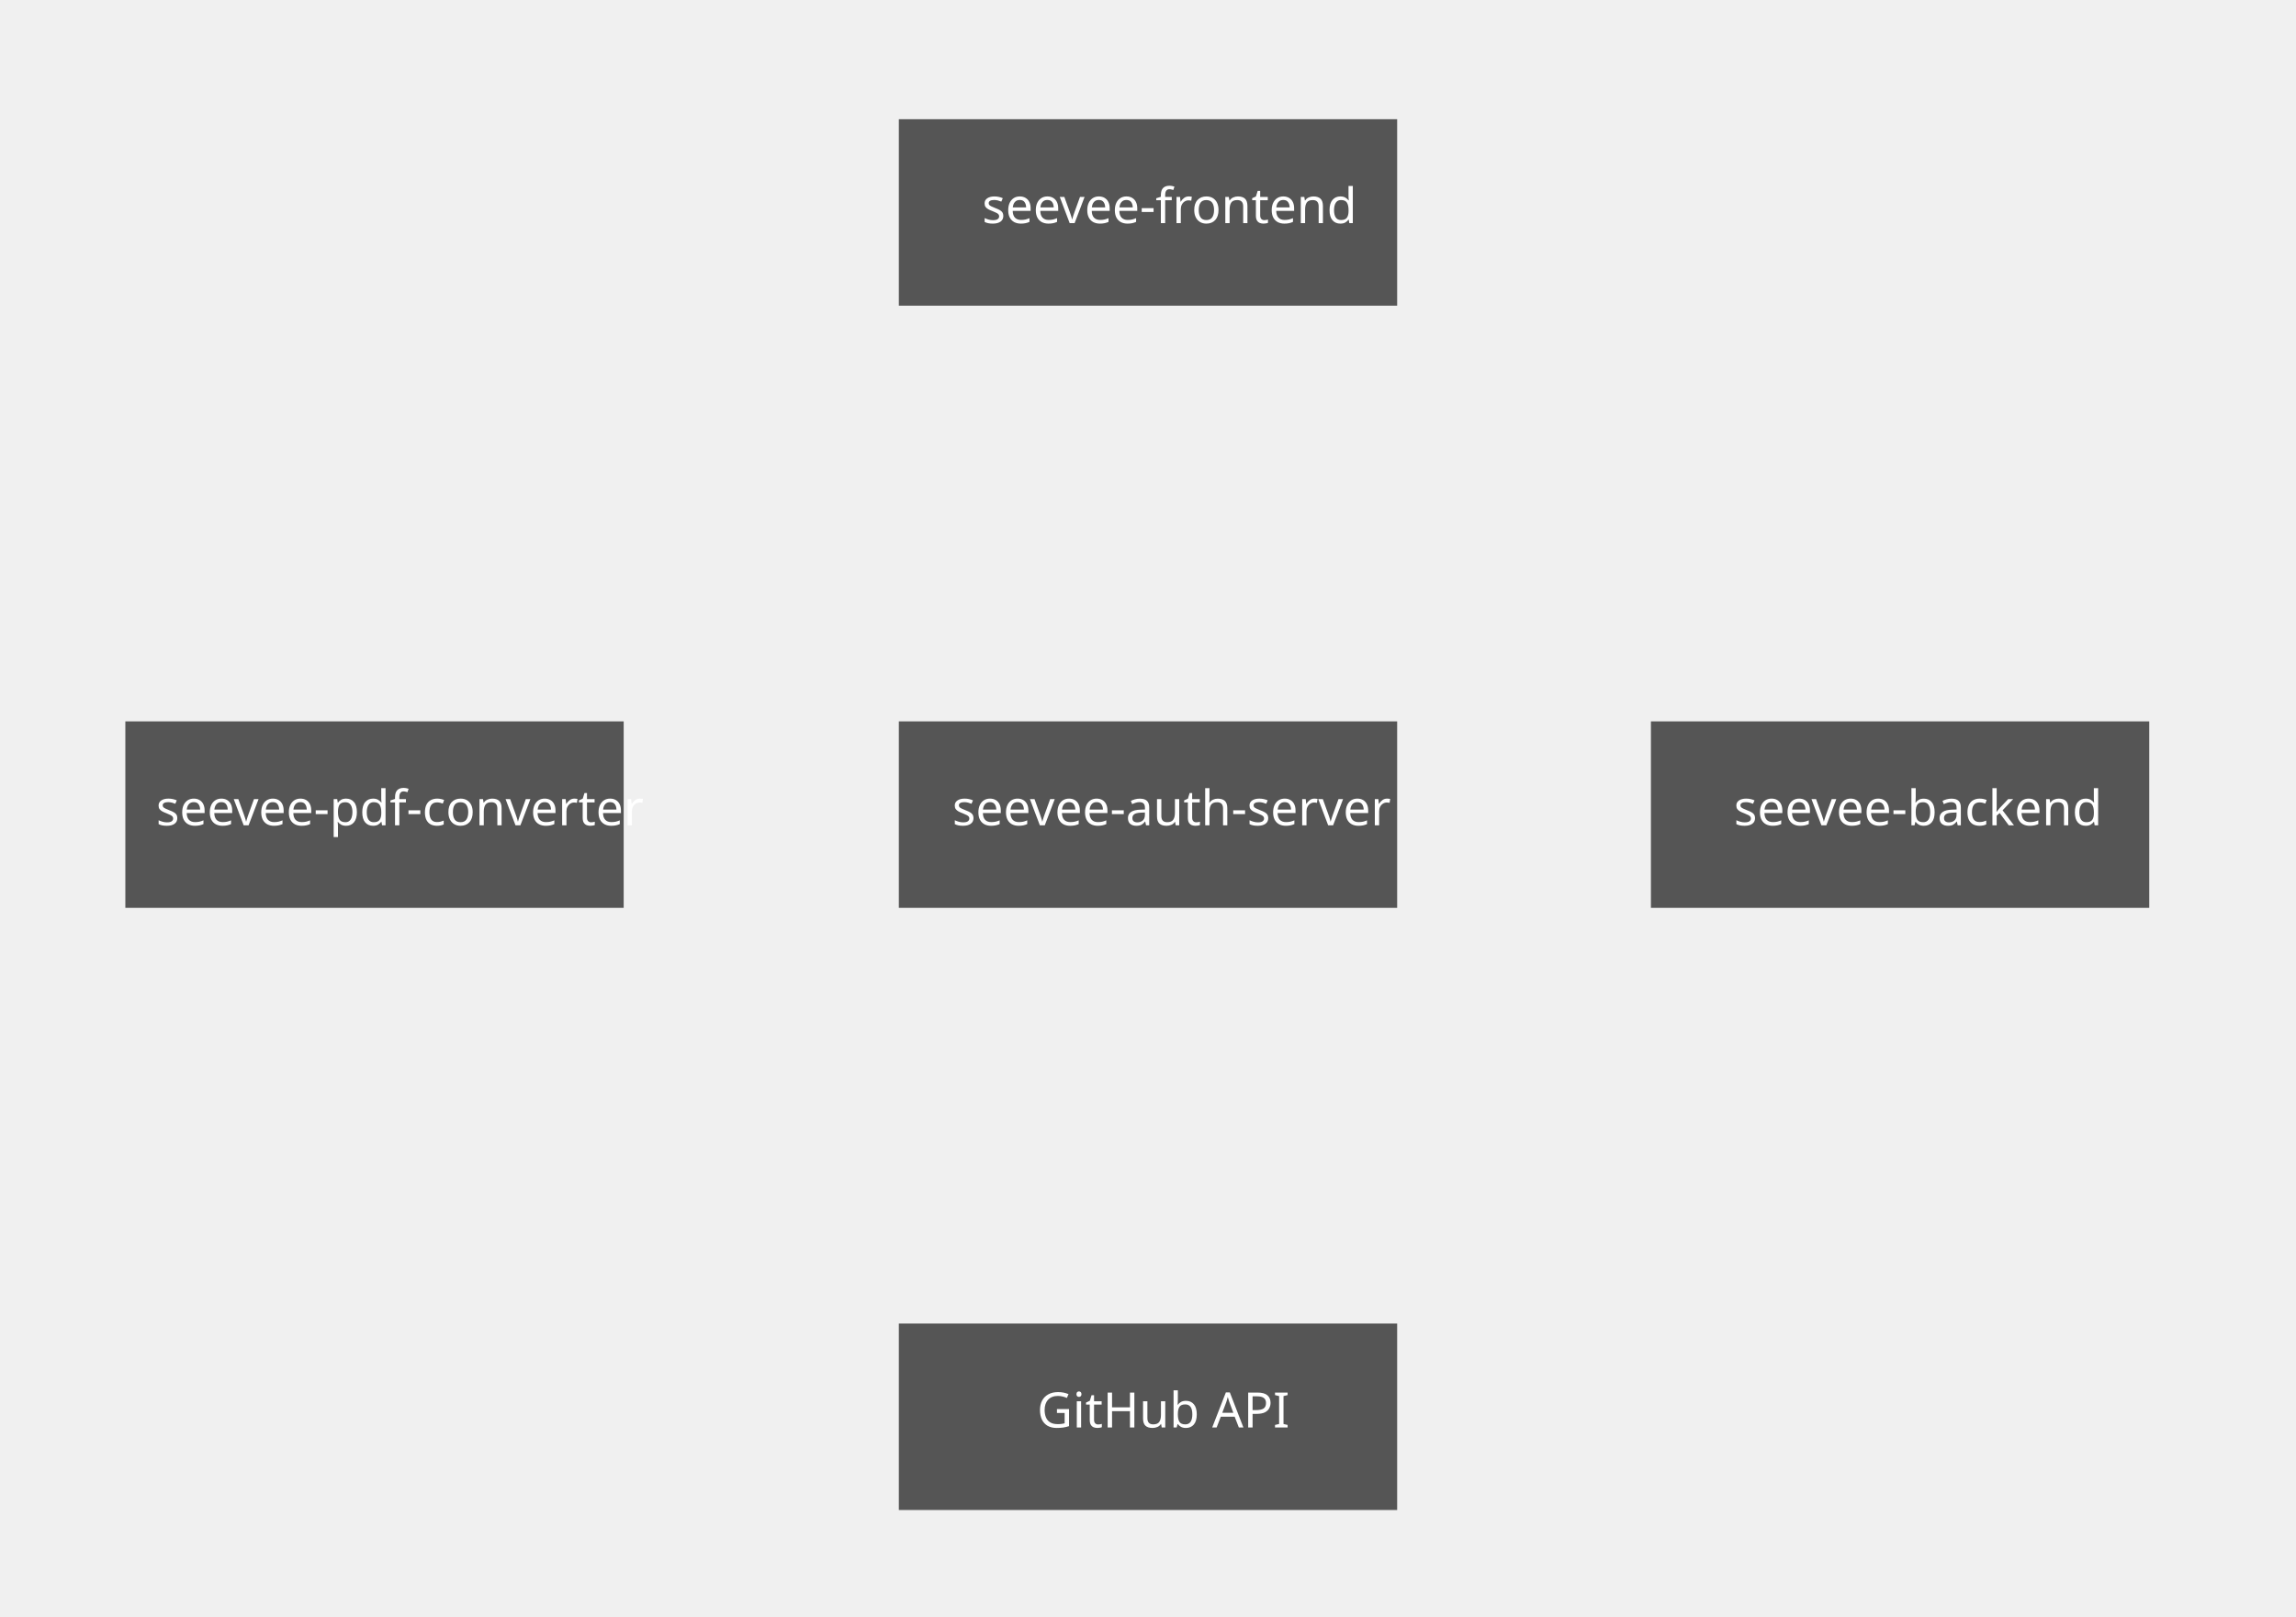
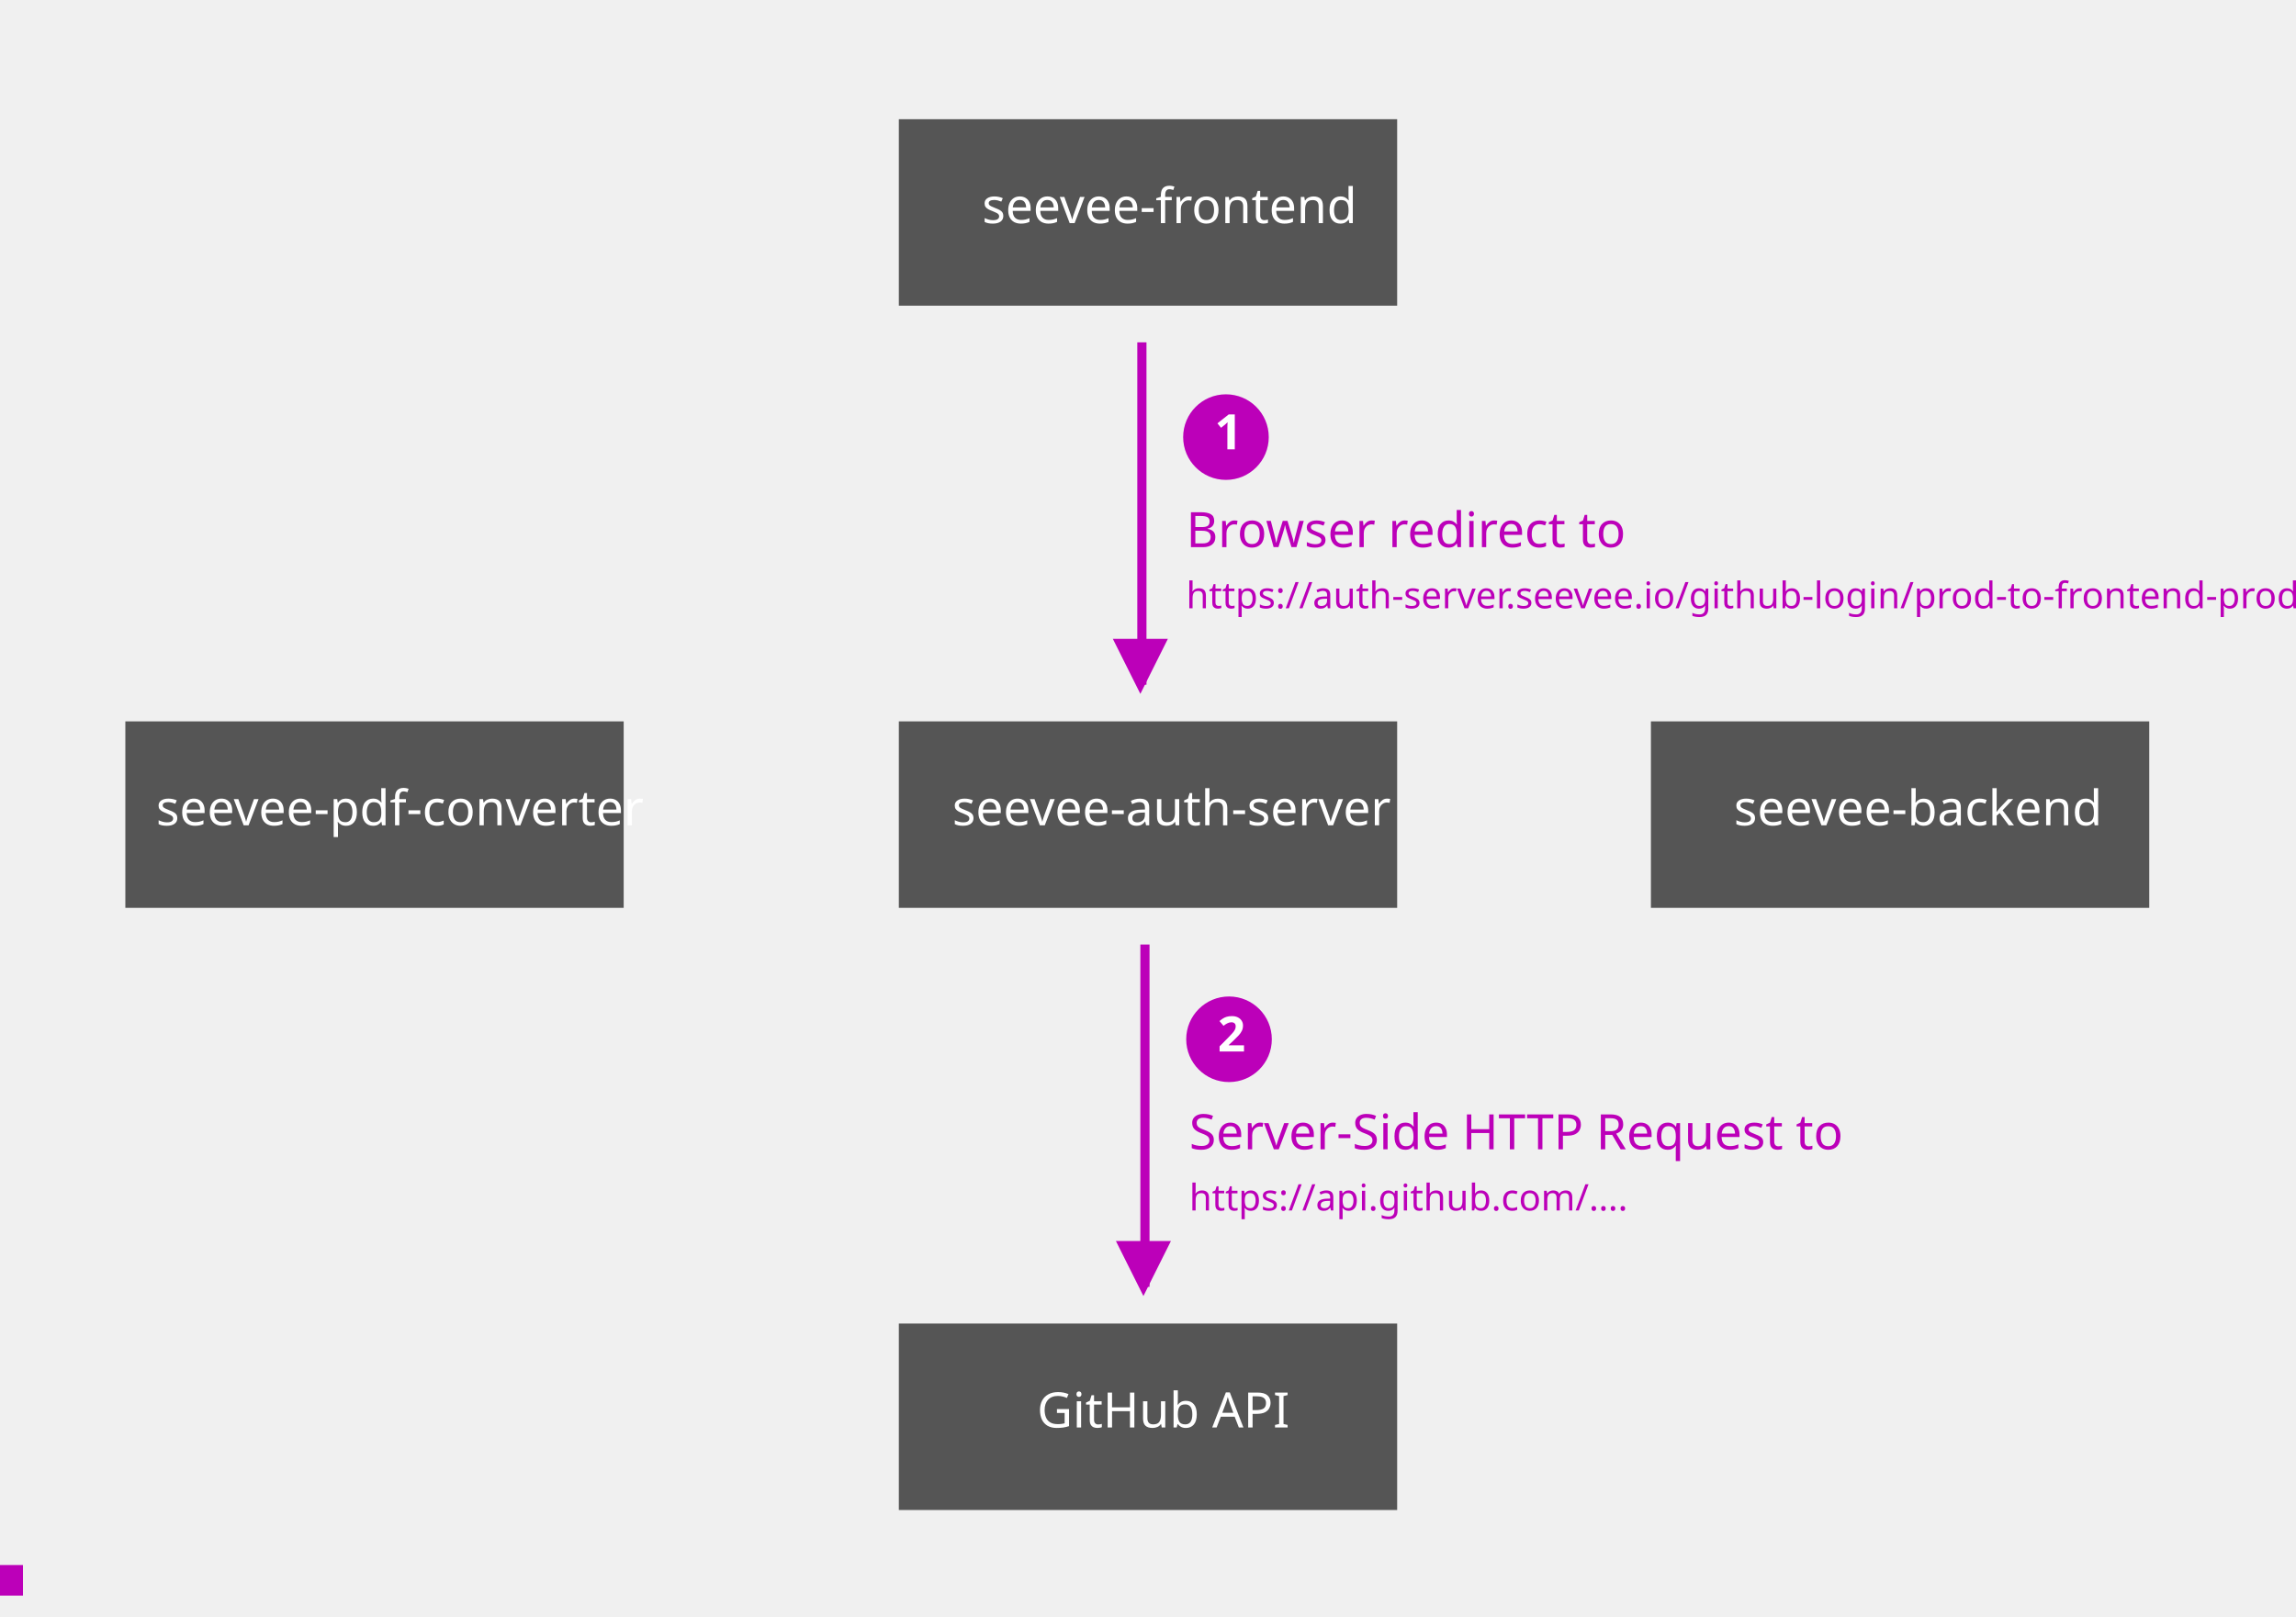
<svg xmlns="http://www.w3.org/2000/svg" width="751px" height="529px" viewBox="0 0 751 529" version="1.1">
+   <defs />
  <g id="Page-2" stroke="none" stroke-width="1" fill="none" fill-rule="evenodd">
-     <g id="frame-02" transform="translate(365, 310)" style="animation-delay: 4s; opacity: 0;" class="showFrameAnimation">
+     <g id="frame-02" transform="translate(365, 310)">
      <path d="M9.5,0.5 L9.5,109.5" id="Line" stroke="#BC00B9" stroke-width="3" stroke-linecap="square" />
      <polygon id="Triangle" fill="#BC00B9" transform="translate(9, 105) scale(1, -1) translate(-9, -105) " points="9 96 18 114 0 114" />
      <circle id="Oval" fill="#BC00B9" cx="37" cy="30" r="14" />
      <text id="2" font-family="SourceSansPro-Bold, Source Sans Pro" font-size="16" font-weight="bold" fill="#FFFFFF">
        <tspan x="33.276" y="34">2</tspan>
      </text>
      <text id="Server-Side-HTTP-Req" font-family="SourceSansPro-Regular, Source Sans Pro" font-size="16" font-weight="normal" fill="#BC00B9">
        <tspan x="24" y="66">Server-Side HTTP Request to </tspan>
        <tspan x="24" y="86" font-size="12">https://api.github.com/….</tspan>
      </text>
    </g>
-     <g id="frame-01" transform="translate(364, 113)" style="animation-delay: 2s; opacity: 0;" class="showFrameAnimation">
+     <g id="frame-01" transform="translate(364, 113)">
      <path d="M9.5,0.5 L9.5,109.5" id="Line" stroke="#BC00B9" stroke-width="3" stroke-linecap="square" />
      <polygon id="Triangle" fill="#BC00B9" transform="translate(9, 105) scale(1, -1) translate(-9, -105) " points="9 96 18 114 0 114" />
      <circle id="Oval" fill="#BC00B9" cx="37" cy="30" r="14" />
      <text id="1" font-family="SourceSansPro-Bold, Source Sans Pro" font-size="16" font-weight="bold" fill="#FFFFFF">
        <tspan x="33.276" y="34">1</tspan>
      </text>
      <text id="Browser-redirect-to" font-family="SourceSansPro-Regular, Source Sans Pro" font-size="16" font-weight="normal" fill="#BC00B9">
        <tspan x="24" y="66">Browser redirect to </tspan>
-         <tspan x="24" y="86" font-size="12">https://auth-server.foo.bar/github-login/prod</tspan>
+         <tspan x="24" y="86" font-size="12">https://auth-server.seevee.io/github-login/prod-to-frontend-prod</tspan>
      </text>
    </g>
    <g id="static" transform="translate(41, 39)">
      <rect id="Rectangle" fill="#555555" x="0" y="197" width="163" height="61" />
      <text id="seevee-pdf-converter" font-family="SourceSansPro-Regular, Source Sans Pro" font-size="16" font-weight="normal" fill="#FFFFFF">
        <tspan x="10.06" y="231">seevee-pdf-converter</tspan>
      </text>
      <rect id="Rectangle" fill="#555555" x="253" y="197" width="163" height="61" />
      <text id="seevee-auth-server" font-family="SourceSansPro-Regular, Source Sans Pro" font-size="16" font-weight="normal" fill="#FFFFFF">
        <tspan x="270.484" y="231">seevee-auth-server</tspan>
      </text>
      <rect id="Rectangle" fill="#555555" x="253" y="0" width="163" height="61" />
      <text id="seevee-frontend" font-family="SourceSansPro-Regular, Source Sans Pro" font-size="16" font-weight="normal" fill="#FFFFFF">
        <tspan x="280.24" y="34">seevee-frontend</tspan>
      </text>
      <rect id="Rectangle" fill="#555555" x="499" y="197" width="163" height="61" />
      <text id="seevee-backend" font-family="SourceSansPro-Regular, Source Sans Pro" font-size="16" font-weight="normal" fill="#FFFFFF">
        <tspan x="526.124" y="231">seevee-backend</tspan>
      </text>
      <rect id="Rectangle" fill="#555555" x="253" y="394" width="163" height="61" />
      <text id="GitHub-API" font-family="SourceSansPro-Regular, Source Sans Pro" font-size="16" font-weight="normal" fill="#FFFFFF">
        <tspan x="298.204" y="428">GitHub API</tspan>
      </text>
    </g>
+     <rect id="hg-loading" fill="#BC00B9" x="0" y="512" width="1%" height="10" />
  </g>
</svg>
